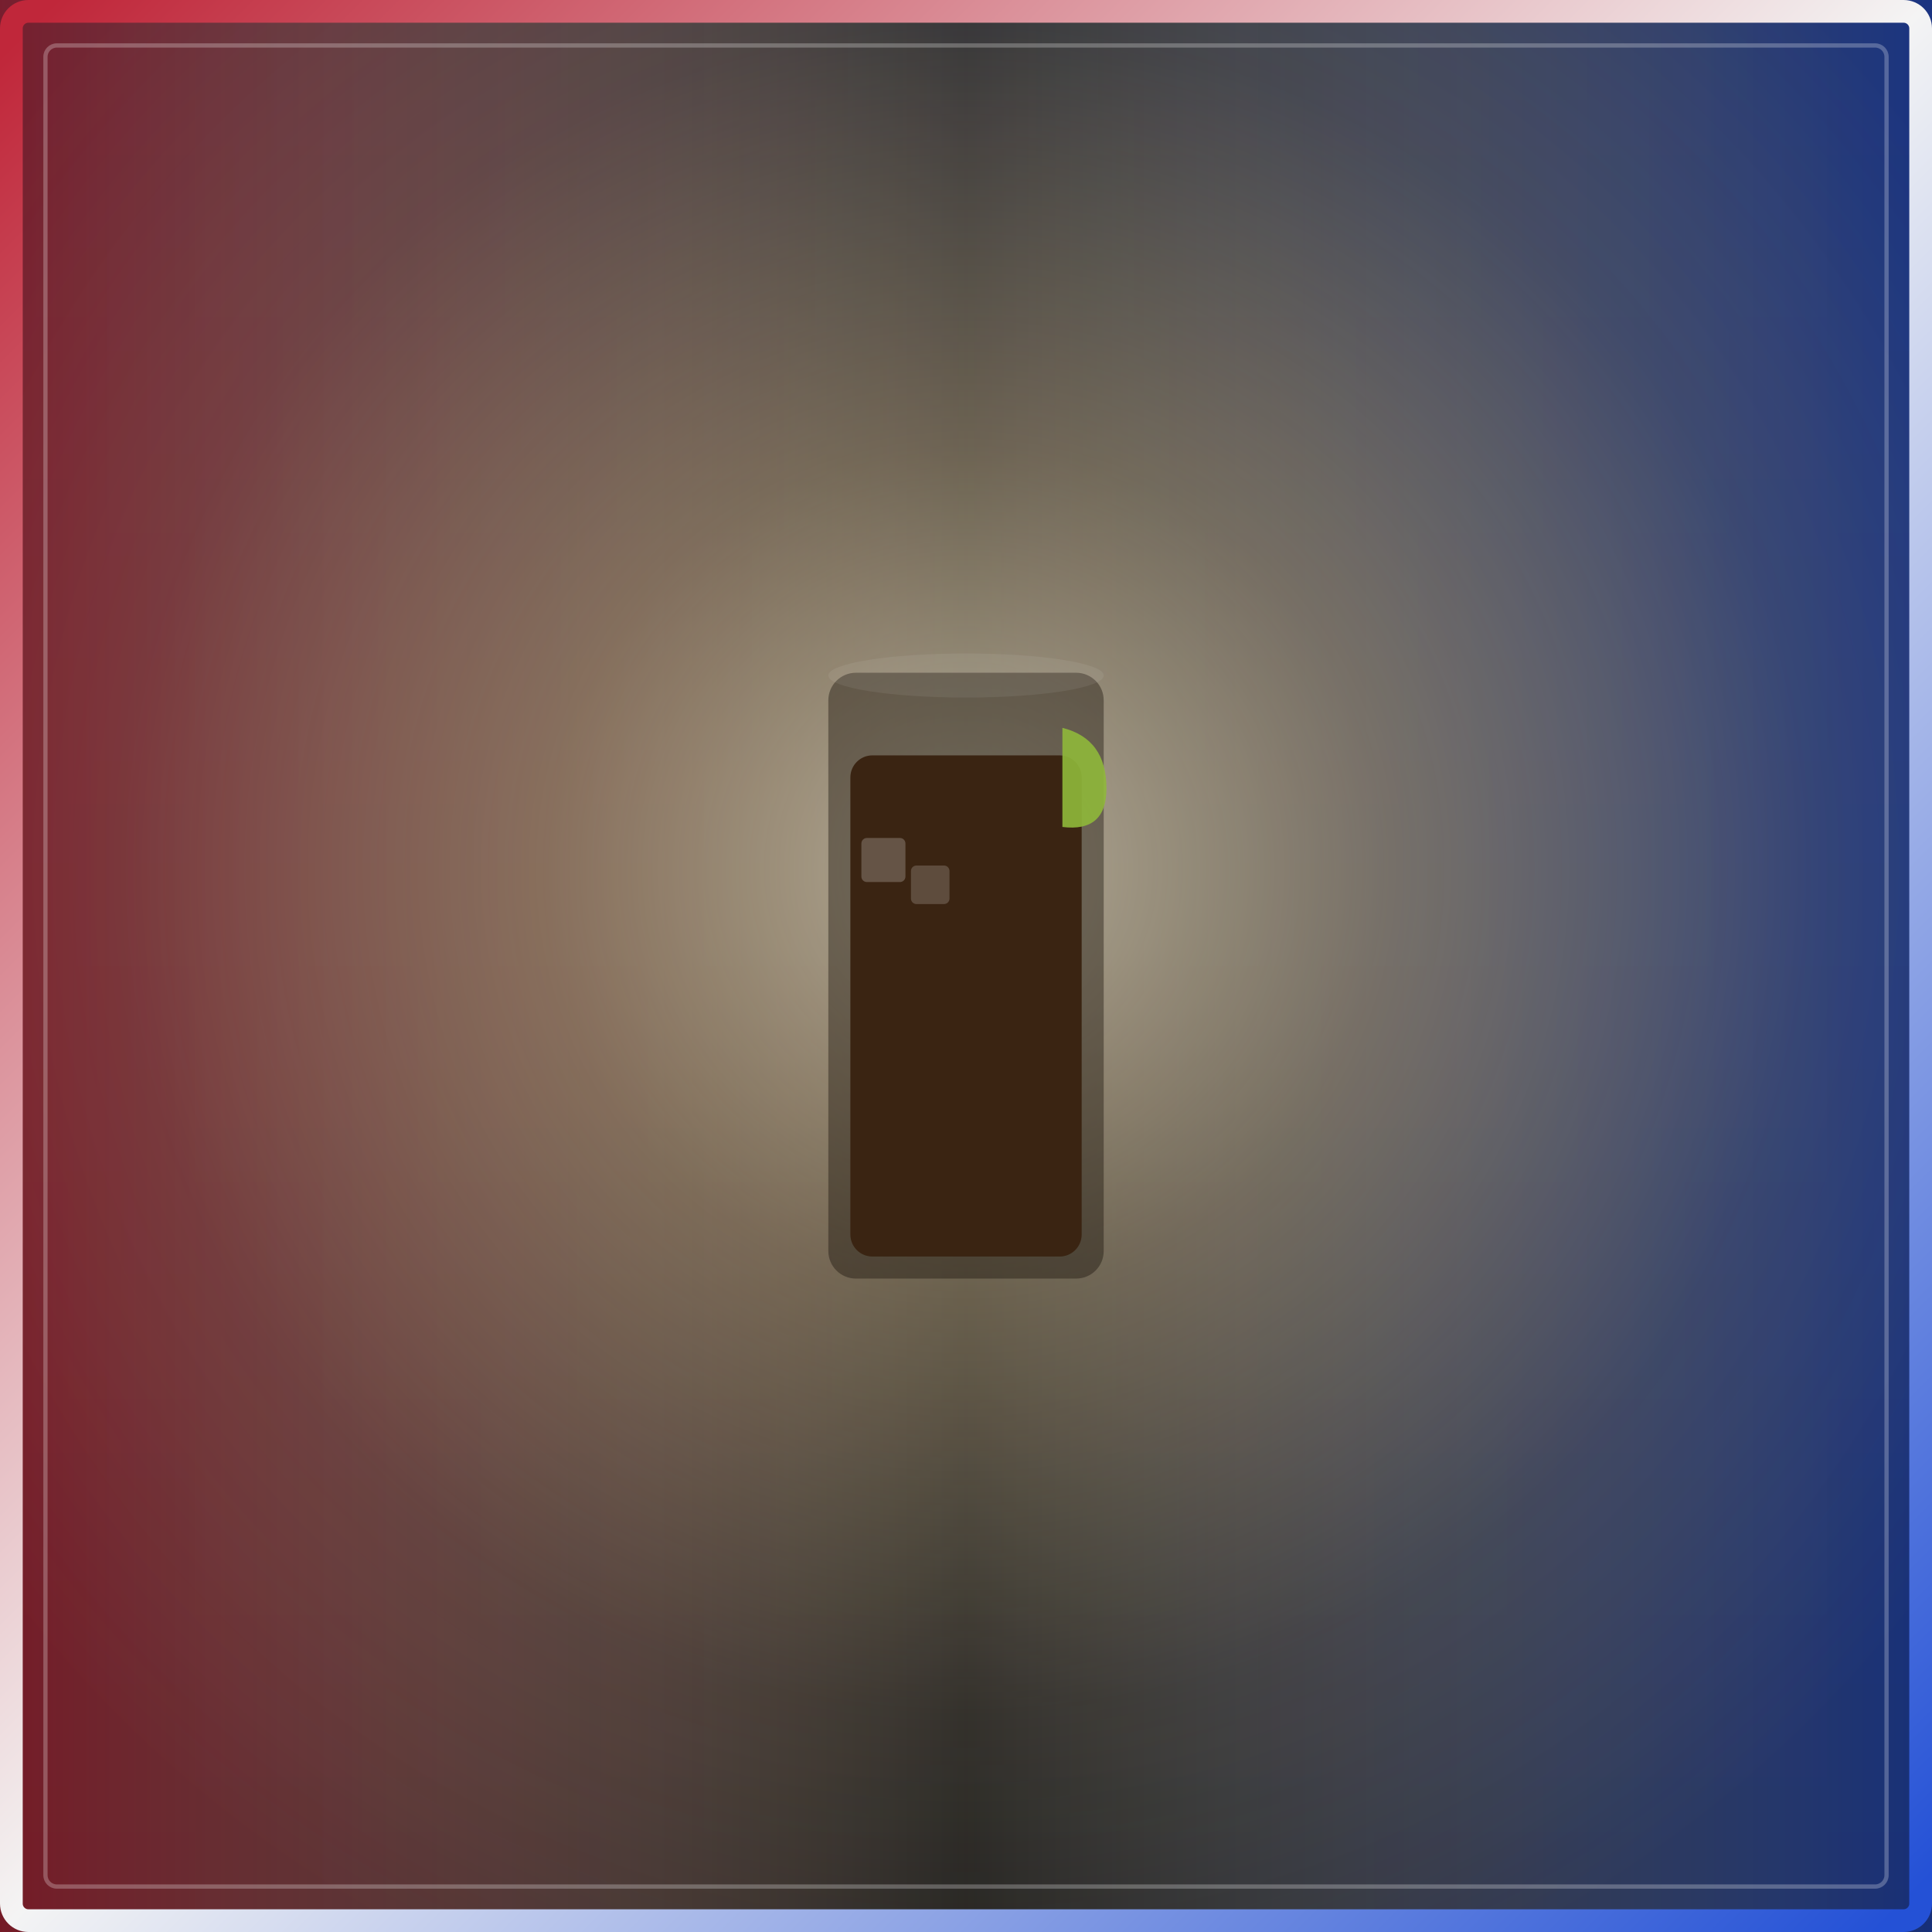
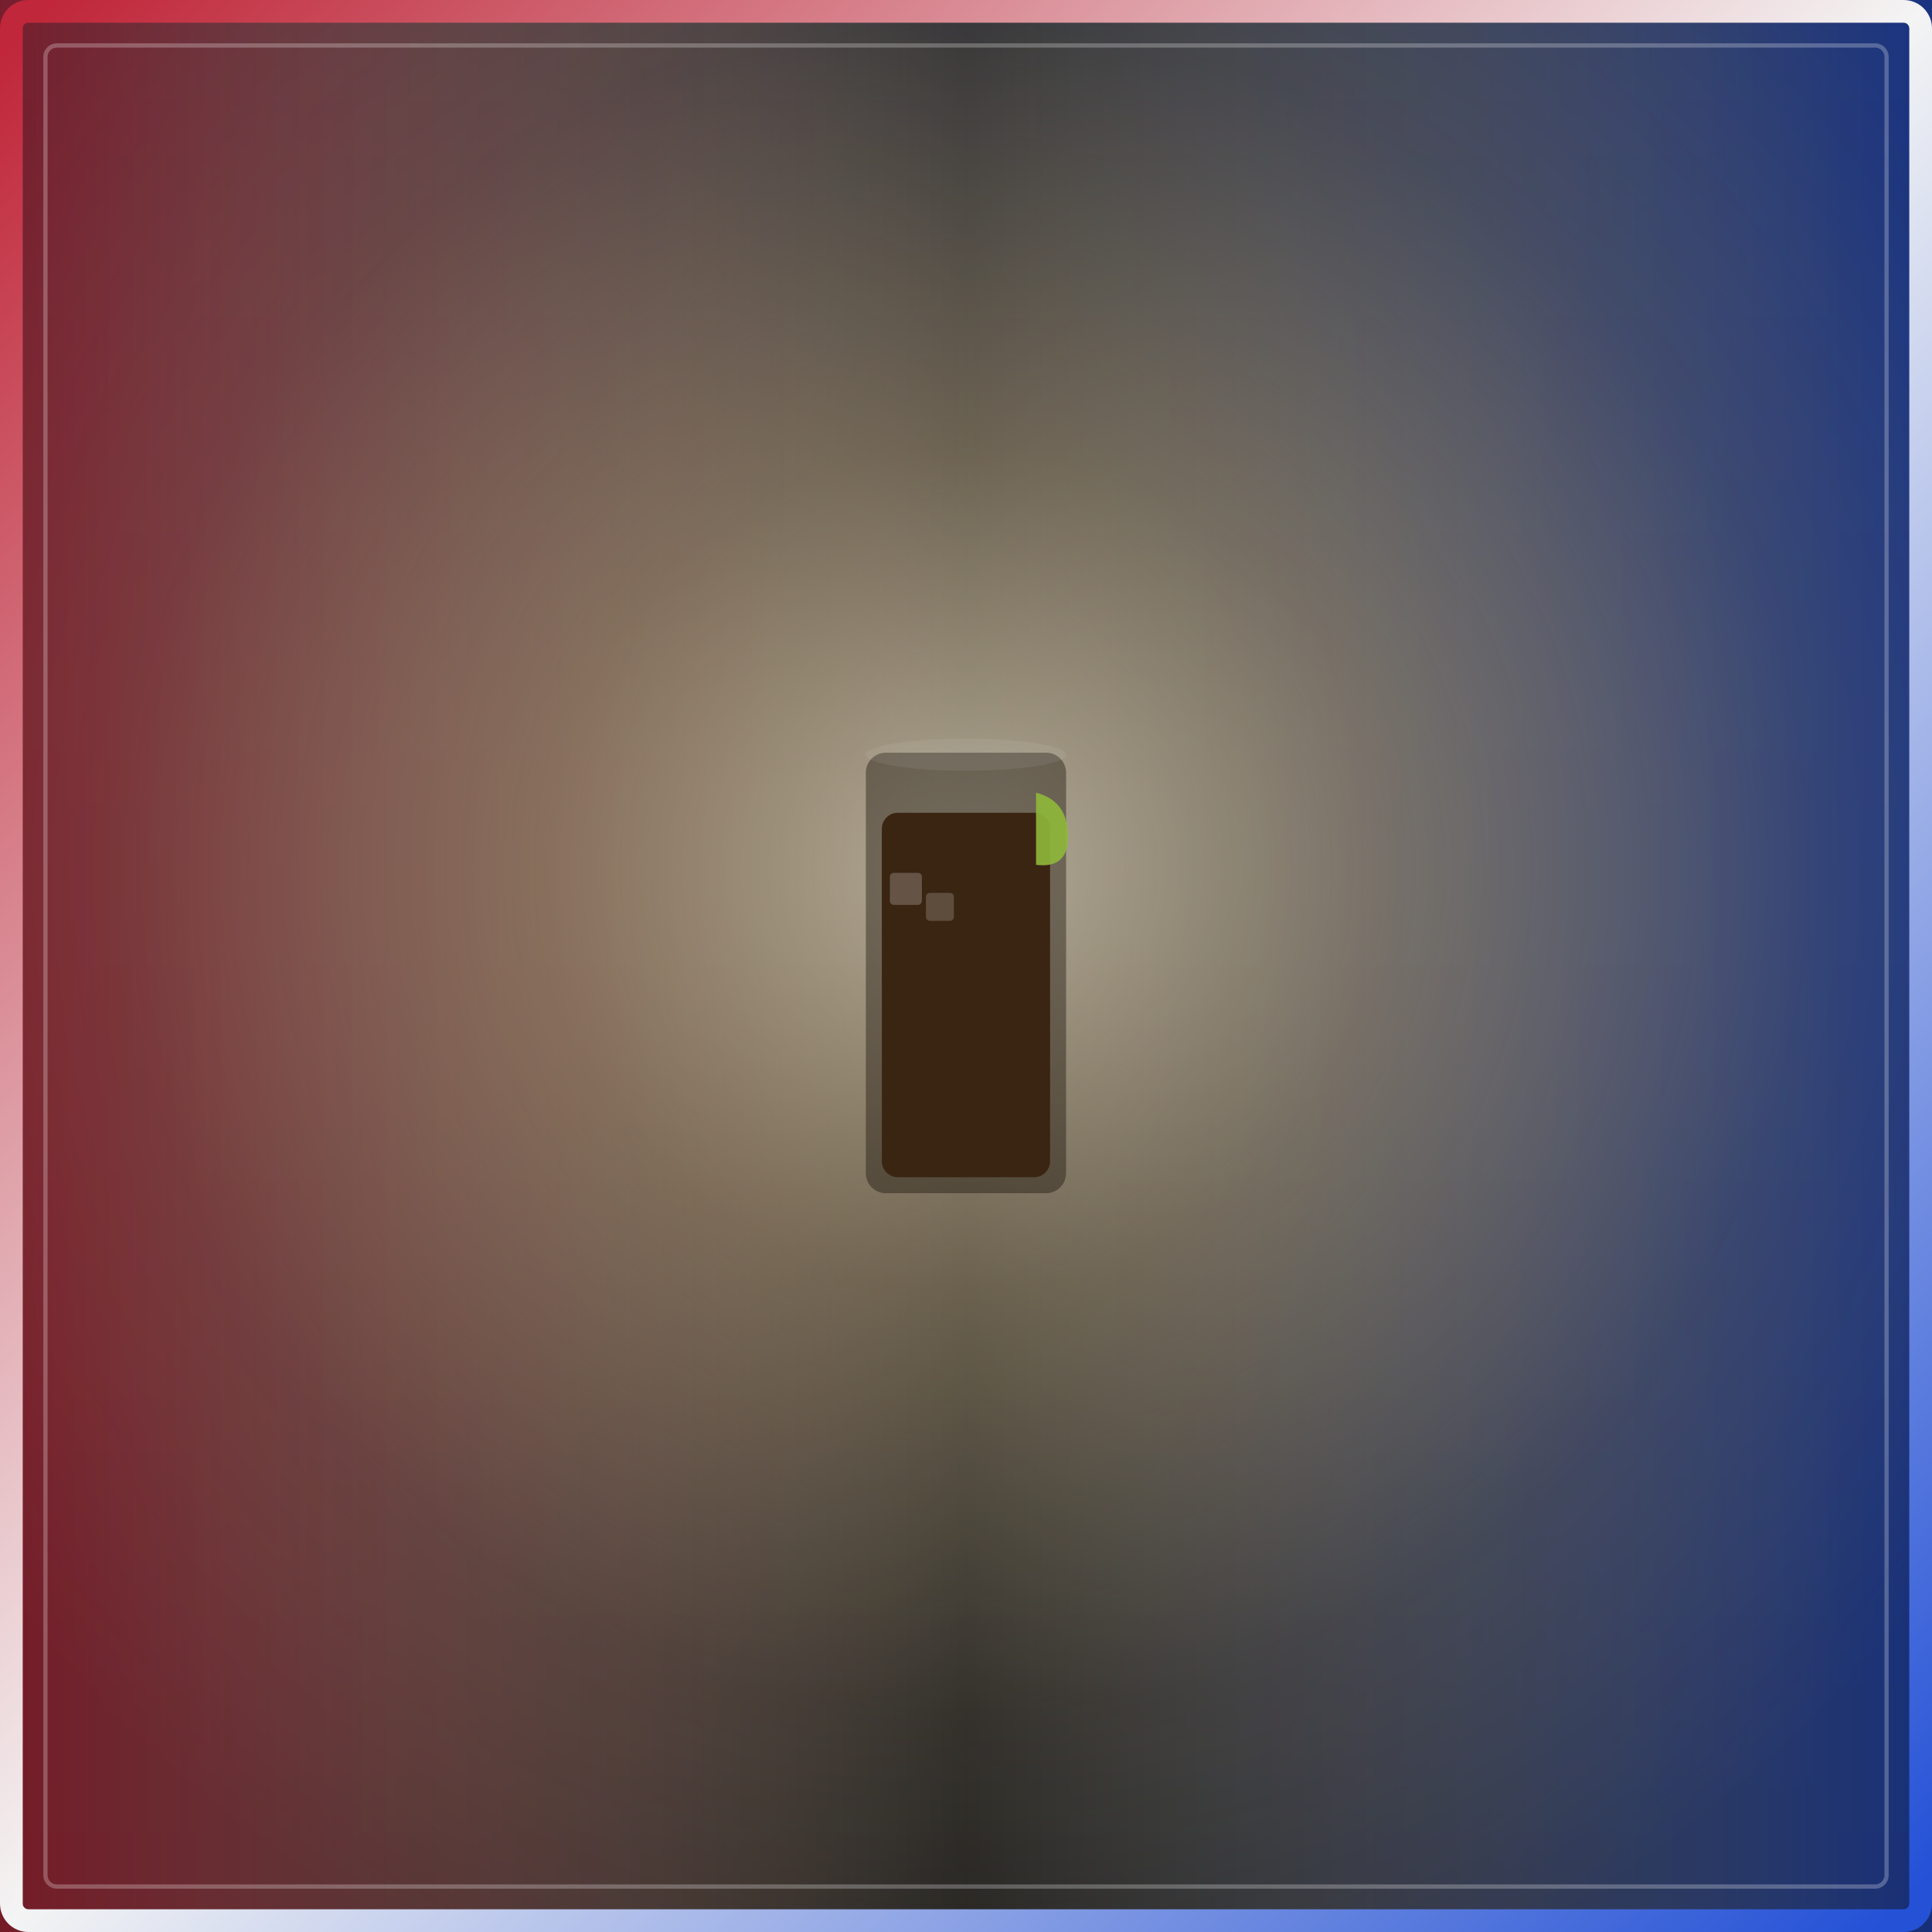
<svg xmlns="http://www.w3.org/2000/svg" width="100%" height="100%" viewBox="0 0 680 680" role="img">
  <defs>
    <linearGradient id="bgGrad" x1="0" y1="0" x2="0" y2="1">
      <stop offset="0" stop-color="#0a0e1a" />
      <stop offset="1" stop-color="#040507" />
    </linearGradient>
    <linearGradient id="patrioticBand" x1="0" y1="0" x2="1" y2="0">
      <stop offset="0" stop-color="#c0273a" stop-opacity="0.6" />
      <stop offset="0.5" stop-color="#fff4d6" stop-opacity="0.12" />
      <stop offset="1" stop-color="#2451d6" stop-opacity="0.55" />
    </linearGradient>
    <linearGradient id="frameGrad" x1="0" y1="0" x2="1" y2="1">
      <stop offset="0" stop-color="#c0273a" />
      <stop offset="0.5" stop-color="#f4f4f4" />
      <stop offset="1" stop-color="#2451d6" />
    </linearGradient>
    <radialGradient id="spot" cx="0.5" cy="0.45" r="0.62">
      <stop offset="0" stop-color="#fff4d6" stop-opacity="0.65" />
      <stop offset="0.35" stop-color="#ffdfa3" stop-opacity="0.32" />
      <stop offset="0.7" stop-color="#ffdfa3" stop-opacity="0.08" />
      <stop offset="1" stop-color="#ffdfa3" stop-opacity="0" />
    </radialGradient>
  </defs>
  <rect x="0" y="0" width="680" height="680" fill="url(#bgGrad)" />
  <rect x="0" y="0" width="680" height="680" fill="url(#patrioticBand)" />
  <rect x="0" y="0" width="680" height="680" fill="url(#spot)" />
-   <g transform="translate(10.48,42.95) scale(0.9692)">
+   <g transform="translate(100.35,123.96) scale(0.7048)">
    <rect x="290" y="200" width="100" height="220" rx="10" fill="#160f08" opacity="0.4" />
    <rect x="298" y="230" width="84" height="182" rx="8" fill="#3a2412" />
    <rect x="302" y="260" width="16" height="16" rx="2" fill="#ffffff" opacity="0.22" />
    <rect x="320" y="270" width="14" height="14" rx="2" fill="#ffffff" opacity="0.18" />
    <path d="M375 220 q16 4 16 22 q0 16 -16 14" fill="#8fb83a" opacity="0.9" />
    <ellipse cx="340" cy="201" rx="50" ry="8" fill="#ffffff" opacity="0.07" />
  </g>
  <rect x="4" y="4" width="672" height="672" rx="6" fill="none" stroke="url(#frameGrad)" stroke-width="8" />
  <rect x="16" y="16" width="648" height="648" rx="4" fill="none" stroke="#ffffff" stroke-opacity="0.25" stroke-width="1.5" />
</svg>
